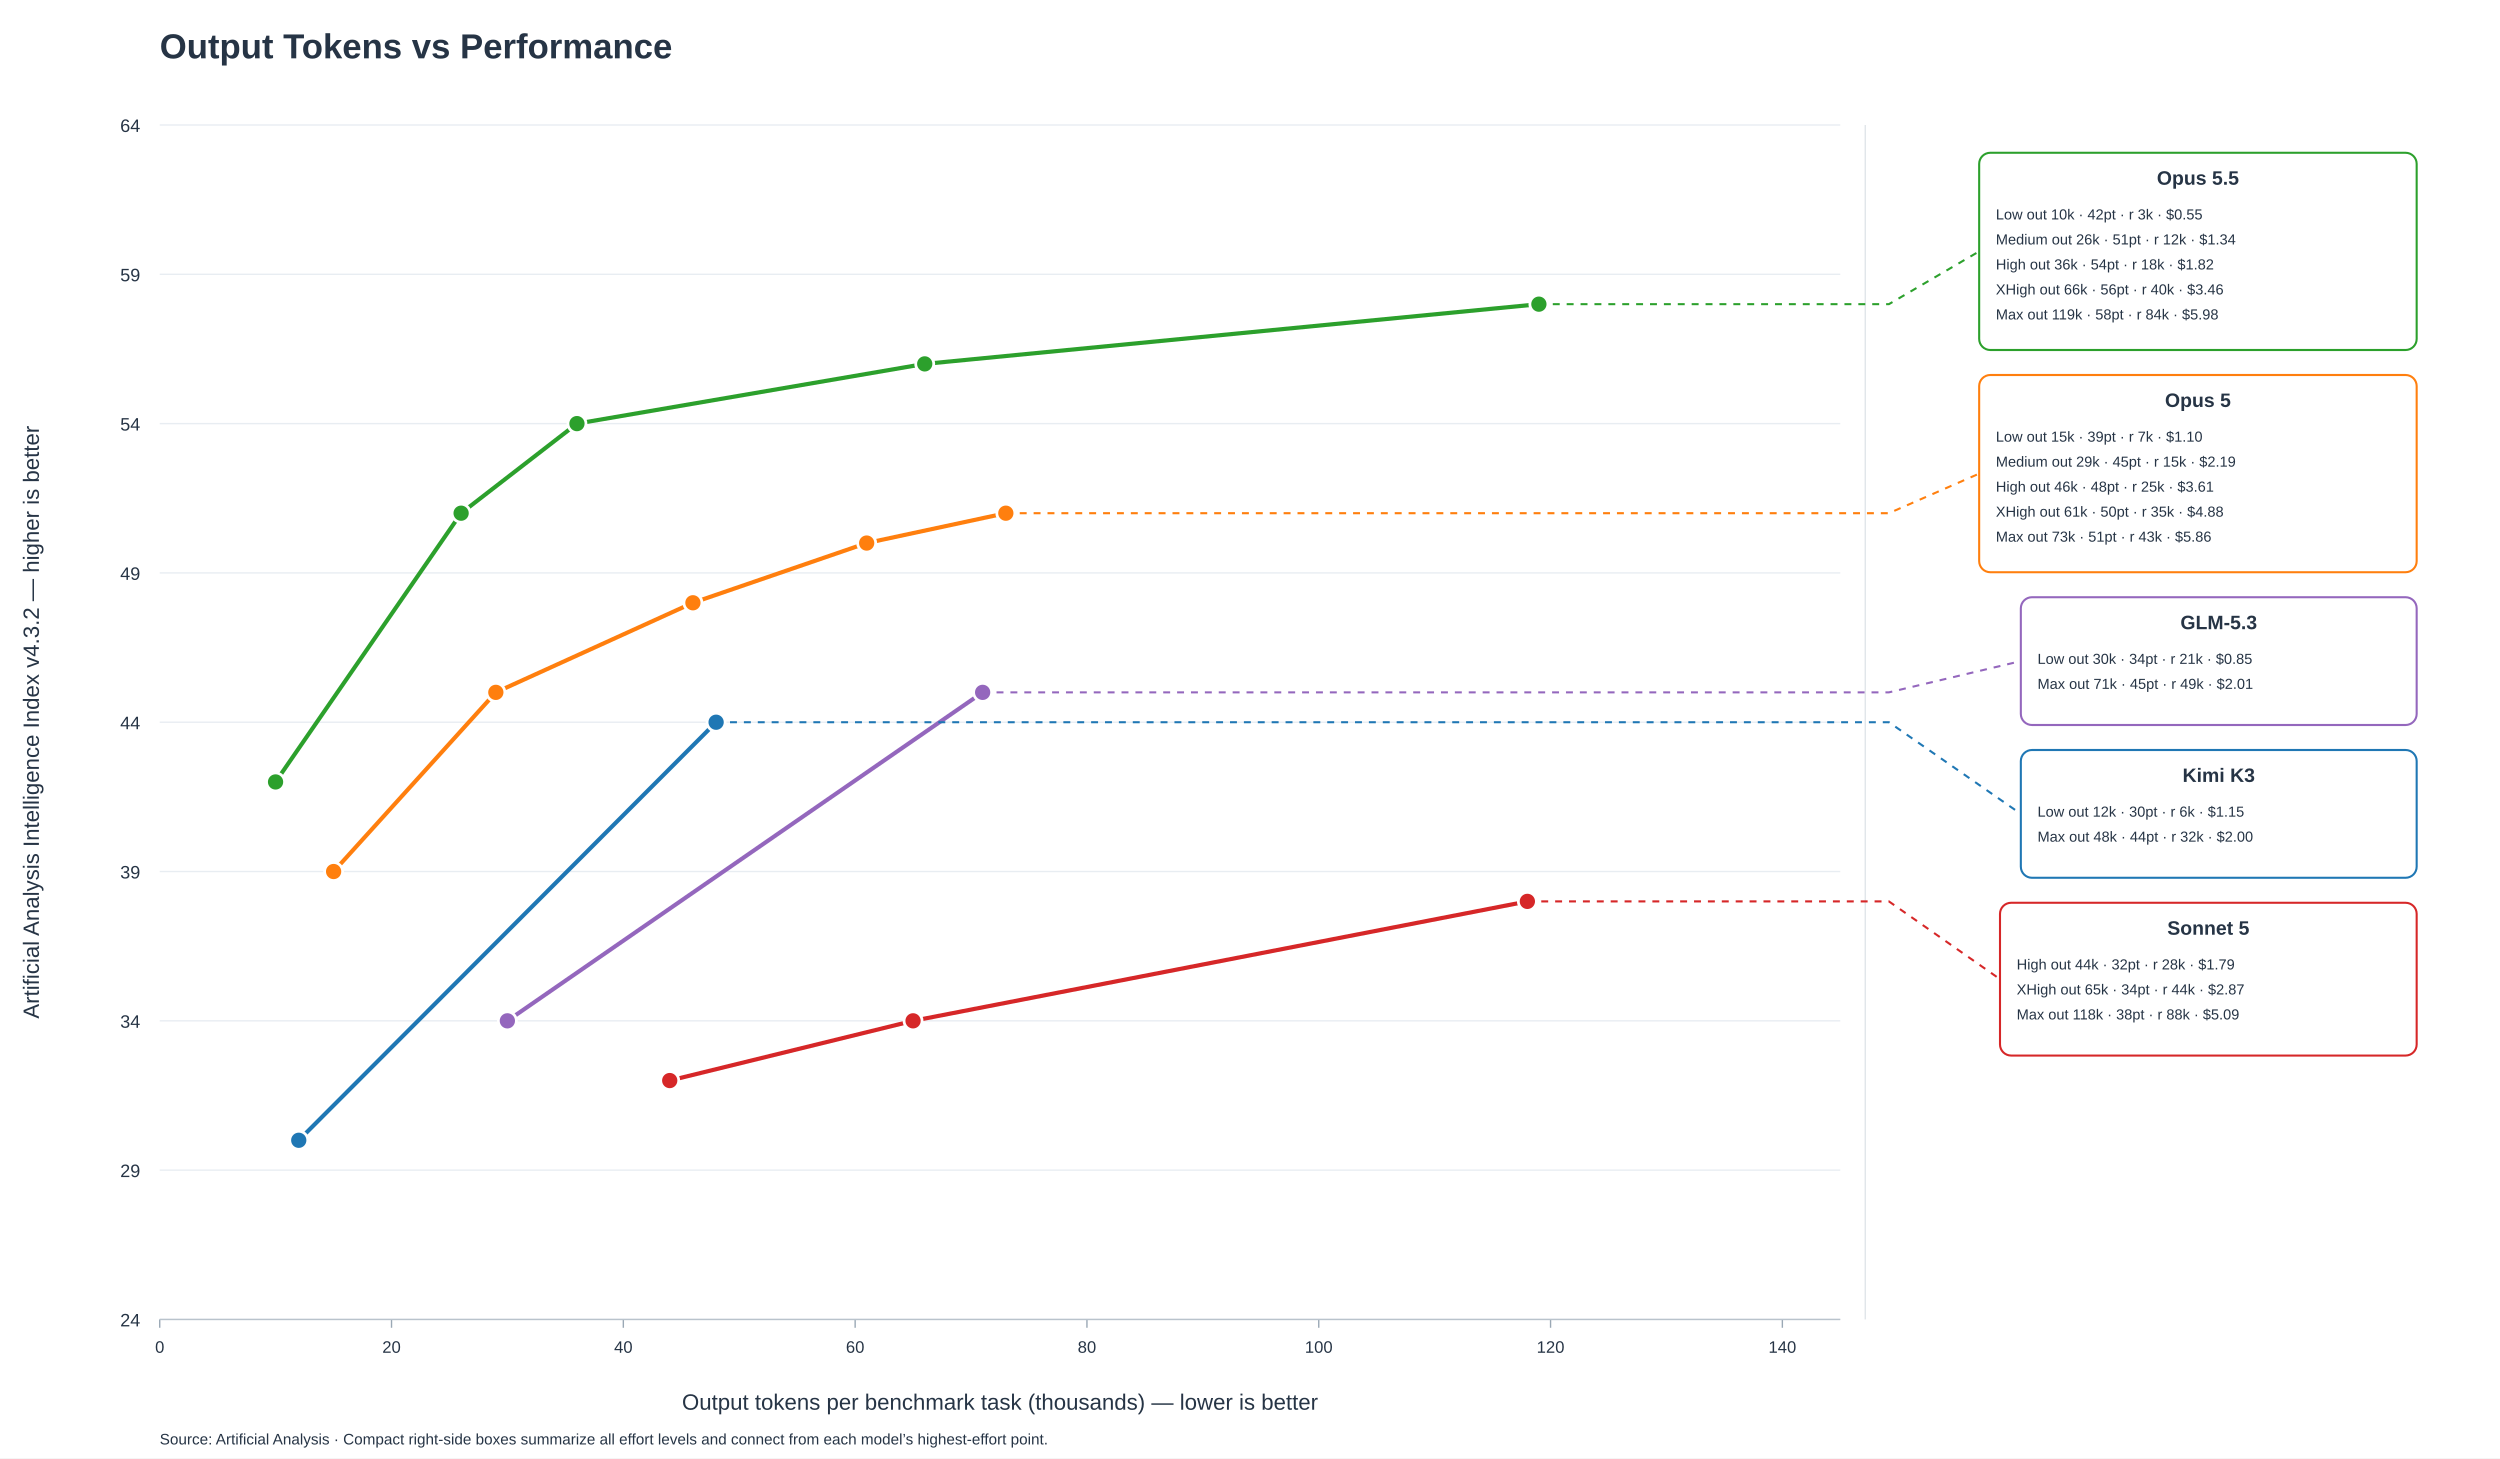
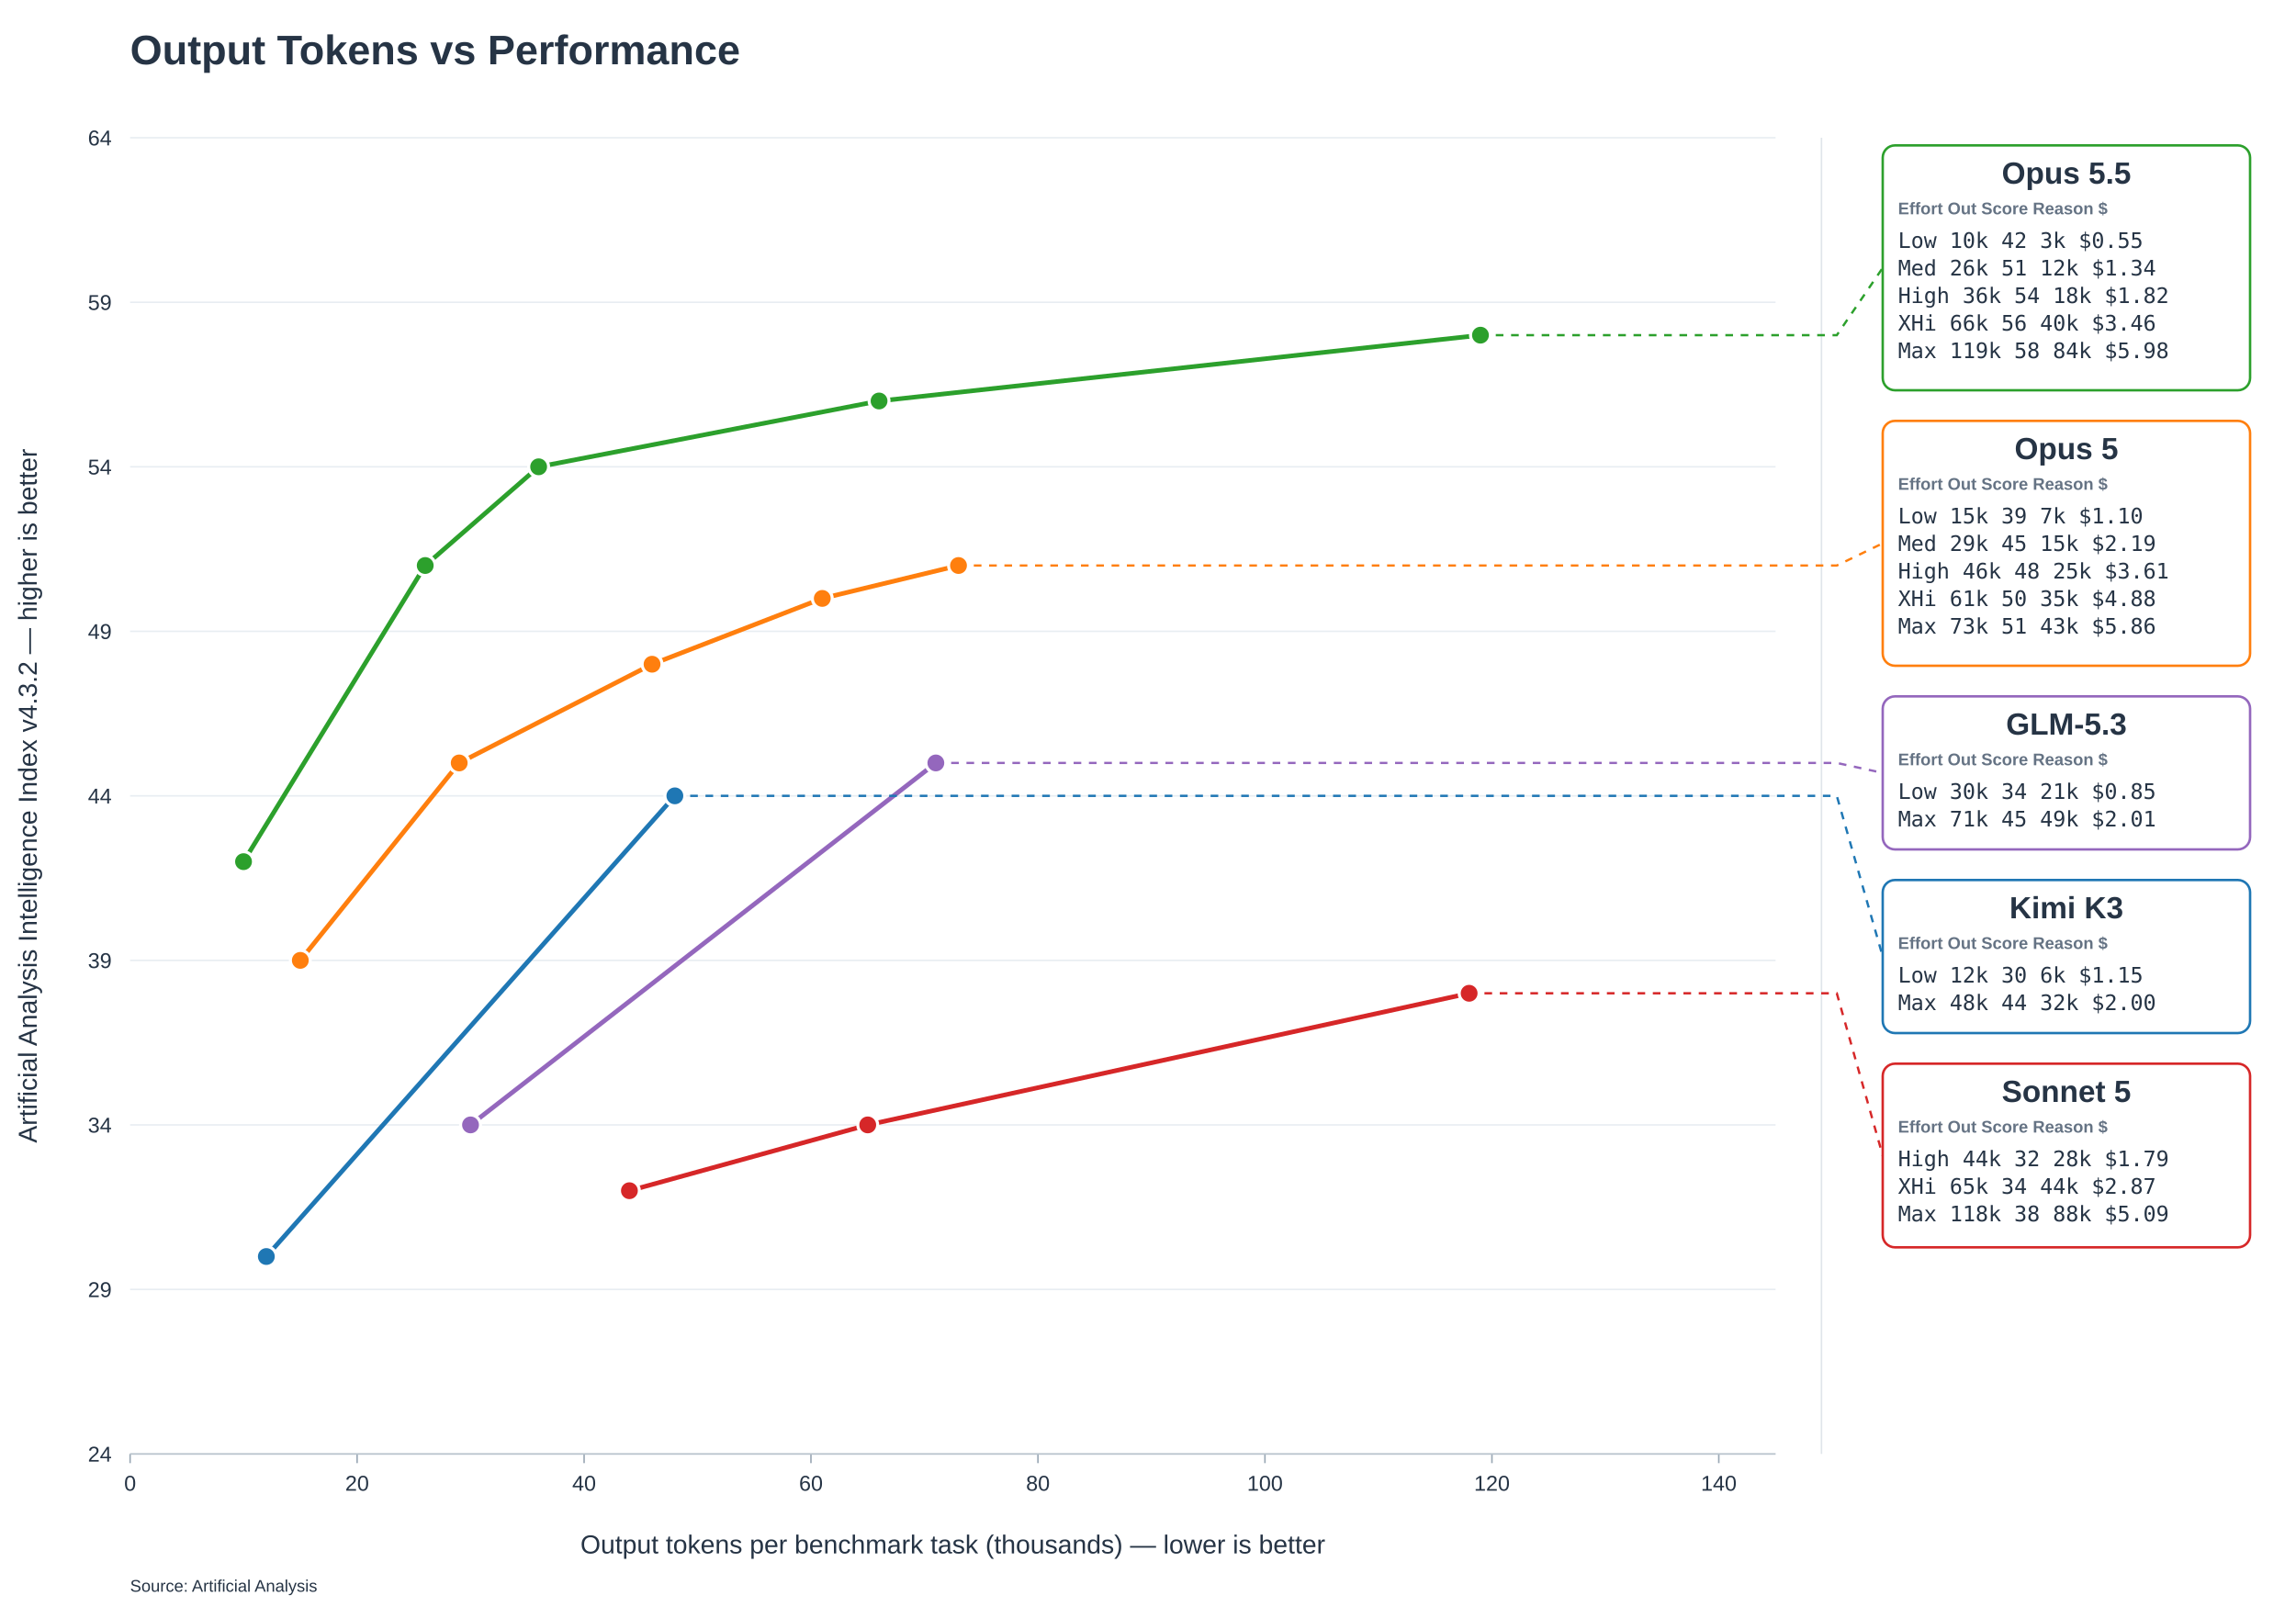
- <svg xmlns="http://www.w3.org/2000/svg" width="1800" height="1050" viewBox="0 0 1800 1050">
+ <svg xmlns="http://www.w3.org/2000/svg" width="1500" height="1050" viewBox="0 0 1500 1050">
  <rect width="100%" height="100%" fill="white" />
-   <style>text{font-family:Arial,sans-serif;fill:#263445}.small{font-size:11px}.axis{font-size:16px}.boxTitle{font-size:14px;font-weight:bold}.boxLine{font-size:10.5px}.tick{font-size:12px}</style>
-   <text x="115" y="42" font-size="25" font-weight="bold">Output Tokens vs Performance</text>
-   <line x1="115" y1="950.0" x2="1325" y2="950.0" stroke="#e8edf2" />
-   <text x="101" y="955.0" text-anchor="end" font-size="13">24</text>
-   <line x1="115" y1="842.5" x2="1325" y2="842.5" stroke="#e8edf2" />
-   <text x="101" y="847.5" text-anchor="end" font-size="13">29</text>
-   <line x1="115" y1="735.0" x2="1325" y2="735.0" stroke="#e8edf2" />
-   <text x="101" y="740.0" text-anchor="end" font-size="13">34</text>
-   <line x1="115" y1="627.5" x2="1325" y2="627.5" stroke="#e8edf2" />
-   <text x="101" y="632.5" text-anchor="end" font-size="13">39</text>
-   <line x1="115" y1="520.0" x2="1325" y2="520.0" stroke="#e8edf2" />
-   <text x="101" y="525.0" text-anchor="end" font-size="13">44</text>
-   <line x1="115" y1="412.5" x2="1325" y2="412.5" stroke="#e8edf2" />
-   <text x="101" y="417.5" text-anchor="end" font-size="13">49</text>
-   <line x1="115" y1="305.0" x2="1325" y2="305.0" stroke="#e8edf2" />
-   <text x="101" y="310.0" text-anchor="end" font-size="13">54</text>
-   <line x1="115" y1="197.5" x2="1325" y2="197.5" stroke="#e8edf2" />
-   <text x="101" y="202.5" text-anchor="end" font-size="13">59</text>
-   <line x1="115" y1="90.0" x2="1325" y2="90.0" stroke="#e8edf2" />
-   <text x="101" y="95.0" text-anchor="end" font-size="13">64</text>
-   <line x1="115.0" y1="950" x2="115.0" y2="956" stroke="#9aa8b5" />
-   <text x="115.0" y="974" text-anchor="middle" class="tick">0</text>
-   <line x1="281.9" y1="950" x2="281.9" y2="956" stroke="#9aa8b5" />
-   <text x="281.9" y="974" text-anchor="middle" class="tick">20</text>
-   <line x1="448.8" y1="950" x2="448.8" y2="956" stroke="#9aa8b5" />
-   <text x="448.8" y="974" text-anchor="middle" class="tick">40</text>
-   <line x1="615.7" y1="950" x2="615.7" y2="956" stroke="#9aa8b5" />
-   <text x="615.7" y="974" text-anchor="middle" class="tick">60</text>
-   <line x1="782.6" y1="950" x2="782.6" y2="956" stroke="#9aa8b5" />
-   <text x="782.6" y="974" text-anchor="middle" class="tick">80</text>
-   <line x1="949.5" y1="950" x2="949.5" y2="956" stroke="#9aa8b5" />
-   <text x="949.5" y="974" text-anchor="middle" class="tick">100</text>
-   <line x1="1116.4" y1="950" x2="1116.4" y2="956" stroke="#9aa8b5" />
-   <text x="1116.4" y="974" text-anchor="middle" class="tick">120</text>
-   <line x1="1283.3" y1="950" x2="1283.3" y2="956" stroke="#9aa8b5" />
-   <text x="1283.3" y="974" text-anchor="middle" class="tick">140</text>
-   <line x1="115" y1="950" x2="1325" y2="950" stroke="#b9c3cc" />
-   <line x1="1343" y1="90" x2="1343" y2="950" stroke="#e0e5ea" />
-   <polyline points="215.1,821.0 515.6,520.0" fill="none" stroke="#1f77b4" stroke-width="3" />
-   <circle cx="215.1" cy="821.0" r="6.5" fill="#1f77b4" stroke="white" stroke-width="2" />
-   <circle cx="515.6" cy="520.0" r="6.5" fill="#1f77b4" stroke="white" stroke-width="2" />
-   <polyline points="365.3,735.0 707.5,498.5" fill="none" stroke="#9467bd" stroke-width="3" />
-   <circle cx="365.3" cy="735.0" r="6.5" fill="#9467bd" stroke="white" stroke-width="2" />
-   <circle cx="707.5" cy="498.5" r="6.5" fill="#9467bd" stroke="white" stroke-width="2" />
-   <polyline points="240.2,627.5 357.0,498.5 498.9,434.0 624.0,391.0 724.2,369.5" fill="none" stroke="#ff7f0e" stroke-width="3" />
-   <circle cx="240.2" cy="627.5" r="6.5" fill="#ff7f0e" stroke="white" stroke-width="2" />
-   <circle cx="357.0" cy="498.5" r="6.5" fill="#ff7f0e" stroke="white" stroke-width="2" />
-   <circle cx="498.9" cy="434.0" r="6.5" fill="#ff7f0e" stroke="white" stroke-width="2" />
-   <circle cx="624.0" cy="391.0" r="6.5" fill="#ff7f0e" stroke="white" stroke-width="2" />
-   <circle cx="724.2" cy="369.5" r="6.5" fill="#ff7f0e" stroke="white" stroke-width="2" />
-   <polyline points="198.4,563.0 332.0,369.5 415.4,305.0 665.8,262.0 1108.0,219.0" fill="none" stroke="#2ca02c" stroke-width="3" />
-   <circle cx="198.4" cy="563.0" r="6.5" fill="#2ca02c" stroke="white" stroke-width="2" />
-   <circle cx="332.0" cy="369.5" r="6.5" fill="#2ca02c" stroke="white" stroke-width="2" />
-   <circle cx="415.4" cy="305.0" r="6.5" fill="#2ca02c" stroke="white" stroke-width="2" />
-   <circle cx="665.8" cy="262.0" r="6.5" fill="#2ca02c" stroke="white" stroke-width="2" />
-   <circle cx="1108.0" cy="219.0" r="6.5" fill="#2ca02c" stroke="white" stroke-width="2" />
-   <polyline points="482.2,778.0 657.4,735.0 1099.7,649.0" fill="none" stroke="#d62728" stroke-width="3" />
-   <circle cx="482.2" cy="778.0" r="6.5" fill="#d62728" stroke="white" stroke-width="2" />
-   <circle cx="657.4" cy="735.0" r="6.5" fill="#d62728" stroke="white" stroke-width="2" />
-   <circle cx="1099.7" cy="649.0" r="6.5" fill="#d62728" stroke="white" stroke-width="2" />
-   <polyline points="1108.0,219.0 1360,219.0 1425,181.0" fill="none" stroke="#2ca02c" stroke-width="1.5" stroke-dasharray="5 5" />
-   <rect x="1425" y="110" width="315" height="142" rx="8" fill="white" stroke="#2ca02c" stroke-width="1.5" />
-   <text x="1582.5" y="133" text-anchor="middle" class="boxTitle">Opus 5.5</text>
-   <text x="1437" y="158" class="boxLine">Low  out 10k · 42pt · r 3k · $0.55</text>
-   <text x="1437" y="176" class="boxLine">Medium  out 26k · 51pt · r 12k · $1.34</text>
-   <text x="1437" y="194" class="boxLine">High  out 36k · 54pt · r 18k · $1.82</text>
-   <text x="1437" y="212" class="boxLine">XHigh  out 66k · 56pt · r 40k · $3.46</text>
-   <text x="1437" y="230" class="boxLine">Max  out 119k · 58pt · r 84k · $5.98</text>
-   <polyline points="724.2,369.5 1360,369.5 1425,341.0" fill="none" stroke="#ff7f0e" stroke-width="1.5" stroke-dasharray="5 5" />
-   <rect x="1425" y="270" width="315" height="142" rx="8" fill="white" stroke="#ff7f0e" stroke-width="1.5" />
-   <text x="1582.5" y="293" text-anchor="middle" class="boxTitle">Opus 5</text>
-   <text x="1437" y="318" class="boxLine">Low  out 15k · 39pt · r 7k · $1.10</text>
-   <text x="1437" y="336" class="boxLine">Medium  out 29k · 45pt · r 15k · $2.19</text>
-   <text x="1437" y="354" class="boxLine">High  out 46k · 48pt · r 25k · $3.61</text>
-   <text x="1437" y="372" class="boxLine">XHigh  out 61k · 50pt · r 35k · $4.88</text>
-   <text x="1437" y="390" class="boxLine">Max  out 73k · 51pt · r 43k · $5.86</text>
-   <polyline points="707.5,498.5 1360,498.5 1455,476.0" fill="none" stroke="#9467bd" stroke-width="1.5" stroke-dasharray="5 5" />
-   <rect x="1455" y="430" width="285" height="92" rx="8" fill="white" stroke="#9467bd" stroke-width="1.5" />
-   <text x="1597.5" y="453" text-anchor="middle" class="boxTitle">GLM-5.3</text>
-   <text x="1467" y="478" class="boxLine">Low  out 30k · 34pt · r 21k · $0.85</text>
-   <text x="1467" y="496" class="boxLine">Max  out 71k · 45pt · r 49k · $2.01</text>
-   <polyline points="515.6,520.0 1360,520.0 1455,586.0" fill="none" stroke="#1f77b4" stroke-width="1.5" stroke-dasharray="5 5" />
-   <rect x="1455" y="540" width="285" height="92" rx="8" fill="white" stroke="#1f77b4" stroke-width="1.5" />
-   <text x="1597.5" y="563" text-anchor="middle" class="boxTitle">Kimi K3</text>
-   <text x="1467" y="588" class="boxLine">Low  out 12k · 30pt · r 6k · $1.15</text>
-   <text x="1467" y="606" class="boxLine">Max  out 48k · 44pt · r 32k · $2.00</text>
-   <polyline points="1099.7,649.0 1360,649.0 1440,705.0" fill="none" stroke="#d62728" stroke-width="1.5" stroke-dasharray="5 5" />
-   <rect x="1440" y="650" width="300" height="110" rx="8" fill="white" stroke="#d62728" stroke-width="1.5" />
-   <text x="1590" y="673" text-anchor="middle" class="boxTitle">Sonnet 5</text>
-   <text x="1452" y="698" class="boxLine">High  out 44k · 32pt · r 28k · $1.79</text>
-   <text x="1452" y="716" class="boxLine">XHigh  out 65k · 34pt · r 44k · $2.87</text>
-   <text x="1452" y="734" class="boxLine">Max  out 118k · 38pt · r 88k · $5.09</text>
-   <text x="720" y="1015" text-anchor="middle" class="axis">Output tokens per benchmark task (thousands) — lower is better</text>
-   <text transform="translate(28 520) rotate(-90)" text-anchor="middle" class="axis">Artificial Analysis Intelligence Index v4.3.2 — higher is better</text>
-   <text x="115" y="1040" class="small">Source: Artificial Analysis · Compact right-side boxes summarize all effort levels and connect from each model’s highest-effort point.</text>
+   <style>
+ text{font-family:Arial,sans-serif;fill:#263445}
+ .title{font-size:27px;font-weight:700}
+ .axis{font-size:17px}.tick{font-size:14px}.small{font-size:11px}
+ .boxTitle{font-size:20px;font-weight:700}
+ .boxHead{font-size:11px;font-weight:700;fill:#657384}
+ .boxRow{font-size:14px}
+ </style>
+   <text x="85" y="42" class="title">Output Tokens vs Performance</text>
+   <line x1="85" y1="950.0" x2="1160" y2="950.0" stroke="#e8edf2" />
+   <text x="73" y="955.0" text-anchor="end" class="tick">24</text>
+   <line x1="85" y1="842.5" x2="1160" y2="842.5" stroke="#e8edf2" />
+   <text x="73" y="847.5" text-anchor="end" class="tick">29</text>
+   <line x1="85" y1="735.0" x2="1160" y2="735.0" stroke="#e8edf2" />
+   <text x="73" y="740.0" text-anchor="end" class="tick">34</text>
+   <line x1="85" y1="627.5" x2="1160" y2="627.5" stroke="#e8edf2" />
+   <text x="73" y="632.5" text-anchor="end" class="tick">39</text>
+   <line x1="85" y1="520.0" x2="1160" y2="520.0" stroke="#e8edf2" />
+   <text x="73" y="525.0" text-anchor="end" class="tick">44</text>
+   <line x1="85" y1="412.5" x2="1160" y2="412.5" stroke="#e8edf2" />
+   <text x="73" y="417.5" text-anchor="end" class="tick">49</text>
+   <line x1="85" y1="305.0" x2="1160" y2="305.0" stroke="#e8edf2" />
+   <text x="73" y="310.0" text-anchor="end" class="tick">54</text>
+   <line x1="85" y1="197.5" x2="1160" y2="197.5" stroke="#e8edf2" />
+   <text x="73" y="202.5" text-anchor="end" class="tick">59</text>
+   <line x1="85" y1="90.0" x2="1160" y2="90.0" stroke="#e8edf2" />
+   <text x="73" y="95.0" text-anchor="end" class="tick">64</text>
+   <line x1="85.0" y1="950" x2="85.0" y2="956" stroke="#9aa8b5" />
+   <text x="85.0" y="974" text-anchor="middle" class="tick">0</text>
+   <line x1="233.3" y1="950" x2="233.3" y2="956" stroke="#9aa8b5" />
+   <text x="233.3" y="974" text-anchor="middle" class="tick">20</text>
+   <line x1="381.6" y1="950" x2="381.6" y2="956" stroke="#9aa8b5" />
+   <text x="381.6" y="974" text-anchor="middle" class="tick">40</text>
+   <line x1="529.8" y1="950" x2="529.8" y2="956" stroke="#9aa8b5" />
+   <text x="529.8" y="974" text-anchor="middle" class="tick">60</text>
+   <line x1="678.1" y1="950" x2="678.1" y2="956" stroke="#9aa8b5" />
+   <text x="678.1" y="974" text-anchor="middle" class="tick">80</text>
+   <line x1="826.4" y1="950" x2="826.4" y2="956" stroke="#9aa8b5" />
+   <text x="826.4" y="974" text-anchor="middle" class="tick">100</text>
+   <line x1="974.7" y1="950" x2="974.7" y2="956" stroke="#9aa8b5" />
+   <text x="974.7" y="974" text-anchor="middle" class="tick">120</text>
+   <line x1="1122.9" y1="950" x2="1122.9" y2="956" stroke="#9aa8b5" />
+   <text x="1122.9" y="974" text-anchor="middle" class="tick">140</text>
+   <line x1="85" y1="950" x2="1160" y2="950" stroke="#b9c3cc" />
+   <line x1="1190" y1="90" x2="1190" y2="950" stroke="#e0e5ea" />
+   <polyline points="174.0,821.0 440.9,520.0" fill="none" stroke="#1f77b4" stroke-width="3" />
+   <circle cx="174.0" cy="821.0" r="6.5" fill="#1f77b4" stroke="white" stroke-width="2" />
+   <circle cx="440.9" cy="520.0" r="6.5" fill="#1f77b4" stroke="white" stroke-width="2" />
+   <polyline points="307.4,735.0 611.4,498.5" fill="none" stroke="#9467bd" stroke-width="3" />
+   <circle cx="307.4" cy="735.0" r="6.5" fill="#9467bd" stroke="white" stroke-width="2" />
+   <circle cx="611.4" cy="498.5" r="6.5" fill="#9467bd" stroke="white" stroke-width="2" />
+   <polyline points="196.2,627.5 300.0,498.5 426.0,434.0 537.2,391.0 626.2,369.5" fill="none" stroke="#ff7f0e" stroke-width="3" />
+   <circle cx="196.2" cy="627.5" r="6.5" fill="#ff7f0e" stroke="white" stroke-width="2" />
+   <circle cx="300.0" cy="498.5" r="6.5" fill="#ff7f0e" stroke="white" stroke-width="2" />
+   <circle cx="426.0" cy="434.0" r="6.5" fill="#ff7f0e" stroke="white" stroke-width="2" />
+   <circle cx="537.2" cy="391.0" r="6.5" fill="#ff7f0e" stroke="white" stroke-width="2" />
+   <circle cx="626.2" cy="369.5" r="6.5" fill="#ff7f0e" stroke="white" stroke-width="2" />
+   <polyline points="159.1,563.0 277.8,369.5 351.9,305.0 574.3,262.0 967.2,219.0" fill="none" stroke="#2ca02c" stroke-width="3" />
+   <circle cx="159.1" cy="563.0" r="6.5" fill="#2ca02c" stroke="white" stroke-width="2" />
+   <circle cx="277.8" cy="369.5" r="6.5" fill="#2ca02c" stroke="white" stroke-width="2" />
+   <circle cx="351.9" cy="305.0" r="6.5" fill="#2ca02c" stroke="white" stroke-width="2" />
+   <circle cx="574.3" cy="262.0" r="6.5" fill="#2ca02c" stroke="white" stroke-width="2" />
+   <circle cx="967.2" cy="219.0" r="6.5" fill="#2ca02c" stroke="white" stroke-width="2" />
+   <polyline points="411.2,778.0 566.9,735.0 959.8,649.0" fill="none" stroke="#d62728" stroke-width="3" />
+   <circle cx="411.2" cy="778.0" r="6.5" fill="#d62728" stroke="white" stroke-width="2" />
+   <circle cx="566.9" cy="735.0" r="6.5" fill="#d62728" stroke="white" stroke-width="2" />
+   <circle cx="959.8" cy="649.0" r="6.5" fill="#d62728" stroke="white" stroke-width="2" />
+   <polyline points="967.2,219.0 1200,219.0 1230,175.0" fill="none" stroke="#2ca02c" stroke-width="1.5" stroke-dasharray="5 5" />
+   <rect x="1230" y="95" width="240" height="160" rx="8" fill="white" stroke="#2ca02c" stroke-width="1.6" />
+   <text x="1350" y="120" text-anchor="middle" class="boxTitle">Opus 5.5</text>
+   <text x="1240" y="140" class="boxHead">Effort      Out      Score   Reason   $</text>
+   <text x="1240" y="162" class="boxRow" style="font-family:Consolas,Menlo,monospace">Low     10k    42       3k   $0.55</text>
+   <text x="1240" y="180" class="boxRow" style="font-family:Consolas,Menlo,monospace">Med     26k    51      12k   $1.34</text>
+   <text x="1240" y="198" class="boxRow" style="font-family:Consolas,Menlo,monospace">High    36k    54      18k   $1.82</text>
+   <text x="1240" y="216" class="boxRow" style="font-family:Consolas,Menlo,monospace">XHi     66k    56      40k   $3.46</text>
+   <text x="1240" y="234" class="boxRow" style="font-family:Consolas,Menlo,monospace">Max    119k    58      84k   $5.98</text>
+   <polyline points="626.2,369.5 1200,369.5 1230,355.0" fill="none" stroke="#ff7f0e" stroke-width="1.5" stroke-dasharray="5 5" />
+   <rect x="1230" y="275" width="240" height="160" rx="8" fill="white" stroke="#ff7f0e" stroke-width="1.6" />
+   <text x="1350" y="300" text-anchor="middle" class="boxTitle">Opus 5</text>
+   <text x="1240" y="320" class="boxHead">Effort      Out      Score   Reason   $</text>
+   <text x="1240" y="342" class="boxRow" style="font-family:Consolas,Menlo,monospace">Low     15k    39       7k   $1.10</text>
+   <text x="1240" y="360" class="boxRow" style="font-family:Consolas,Menlo,monospace">Med     29k    45      15k   $2.19</text>
+   <text x="1240" y="378" class="boxRow" style="font-family:Consolas,Menlo,monospace">High    46k    48      25k   $3.61</text>
+   <text x="1240" y="396" class="boxRow" style="font-family:Consolas,Menlo,monospace">XHi     61k    50      35k   $4.88</text>
+   <text x="1240" y="414" class="boxRow" style="font-family:Consolas,Menlo,monospace">Max     73k    51      43k   $5.86</text>
+   <polyline points="611.4,498.5 1200,498.5 1230,505.0" fill="none" stroke="#9467bd" stroke-width="1.5" stroke-dasharray="5 5" />
+   <rect x="1230" y="455" width="240" height="100" rx="8" fill="white" stroke="#9467bd" stroke-width="1.6" />
+   <text x="1350" y="480" text-anchor="middle" class="boxTitle">GLM-5.3</text>
+   <text x="1240" y="500" class="boxHead">Effort      Out      Score   Reason   $</text>
+   <text x="1240" y="522" class="boxRow" style="font-family:Consolas,Menlo,monospace">Low     30k    34      21k   $0.85</text>
+   <text x="1240" y="540" class="boxRow" style="font-family:Consolas,Menlo,monospace">Max     71k    45      49k   $2.01</text>
+   <polyline points="440.9,520.0 1200,520.0 1230,625.0" fill="none" stroke="#1f77b4" stroke-width="1.5" stroke-dasharray="5 5" />
+   <rect x="1230" y="575" width="240" height="100" rx="8" fill="white" stroke="#1f77b4" stroke-width="1.6" />
+   <text x="1350" y="600" text-anchor="middle" class="boxTitle">Kimi K3</text>
+   <text x="1240" y="620" class="boxHead">Effort      Out      Score   Reason   $</text>
+   <text x="1240" y="642" class="boxRow" style="font-family:Consolas,Menlo,monospace">Low     12k    30       6k   $1.15</text>
+   <text x="1240" y="660" class="boxRow" style="font-family:Consolas,Menlo,monospace">Max     48k    44      32k   $2.00</text>
+   <polyline points="959.8,649.0 1200,649.0 1230,755.0" fill="none" stroke="#d62728" stroke-width="1.5" stroke-dasharray="5 5" />
+   <rect x="1230" y="695" width="240" height="120" rx="8" fill="white" stroke="#d62728" stroke-width="1.6" />
+   <text x="1350" y="720" text-anchor="middle" class="boxTitle">Sonnet 5</text>
+   <text x="1240" y="740" class="boxHead">Effort      Out      Score   Reason   $</text>
+   <text x="1240" y="762" class="boxRow" style="font-family:Consolas,Menlo,monospace">High    44k    32      28k   $1.79</text>
+   <text x="1240" y="780" class="boxRow" style="font-family:Consolas,Menlo,monospace">XHi     65k    34      44k   $2.87</text>
+   <text x="1240" y="798" class="boxRow" style="font-family:Consolas,Menlo,monospace">Max    118k    38      88k   $5.09</text>
+   <text x="622.5" y="1015" text-anchor="middle" class="axis">Output tokens per benchmark task (thousands) — lower is better</text>
+   <text transform="translate(24 520) rotate(-90)" text-anchor="middle" class="axis">Artificial Analysis Intelligence Index v4.3.2 — higher is better</text>
+   <text x="85" y="1040" class="small">Source: Artificial Analysis</text>
</svg>
